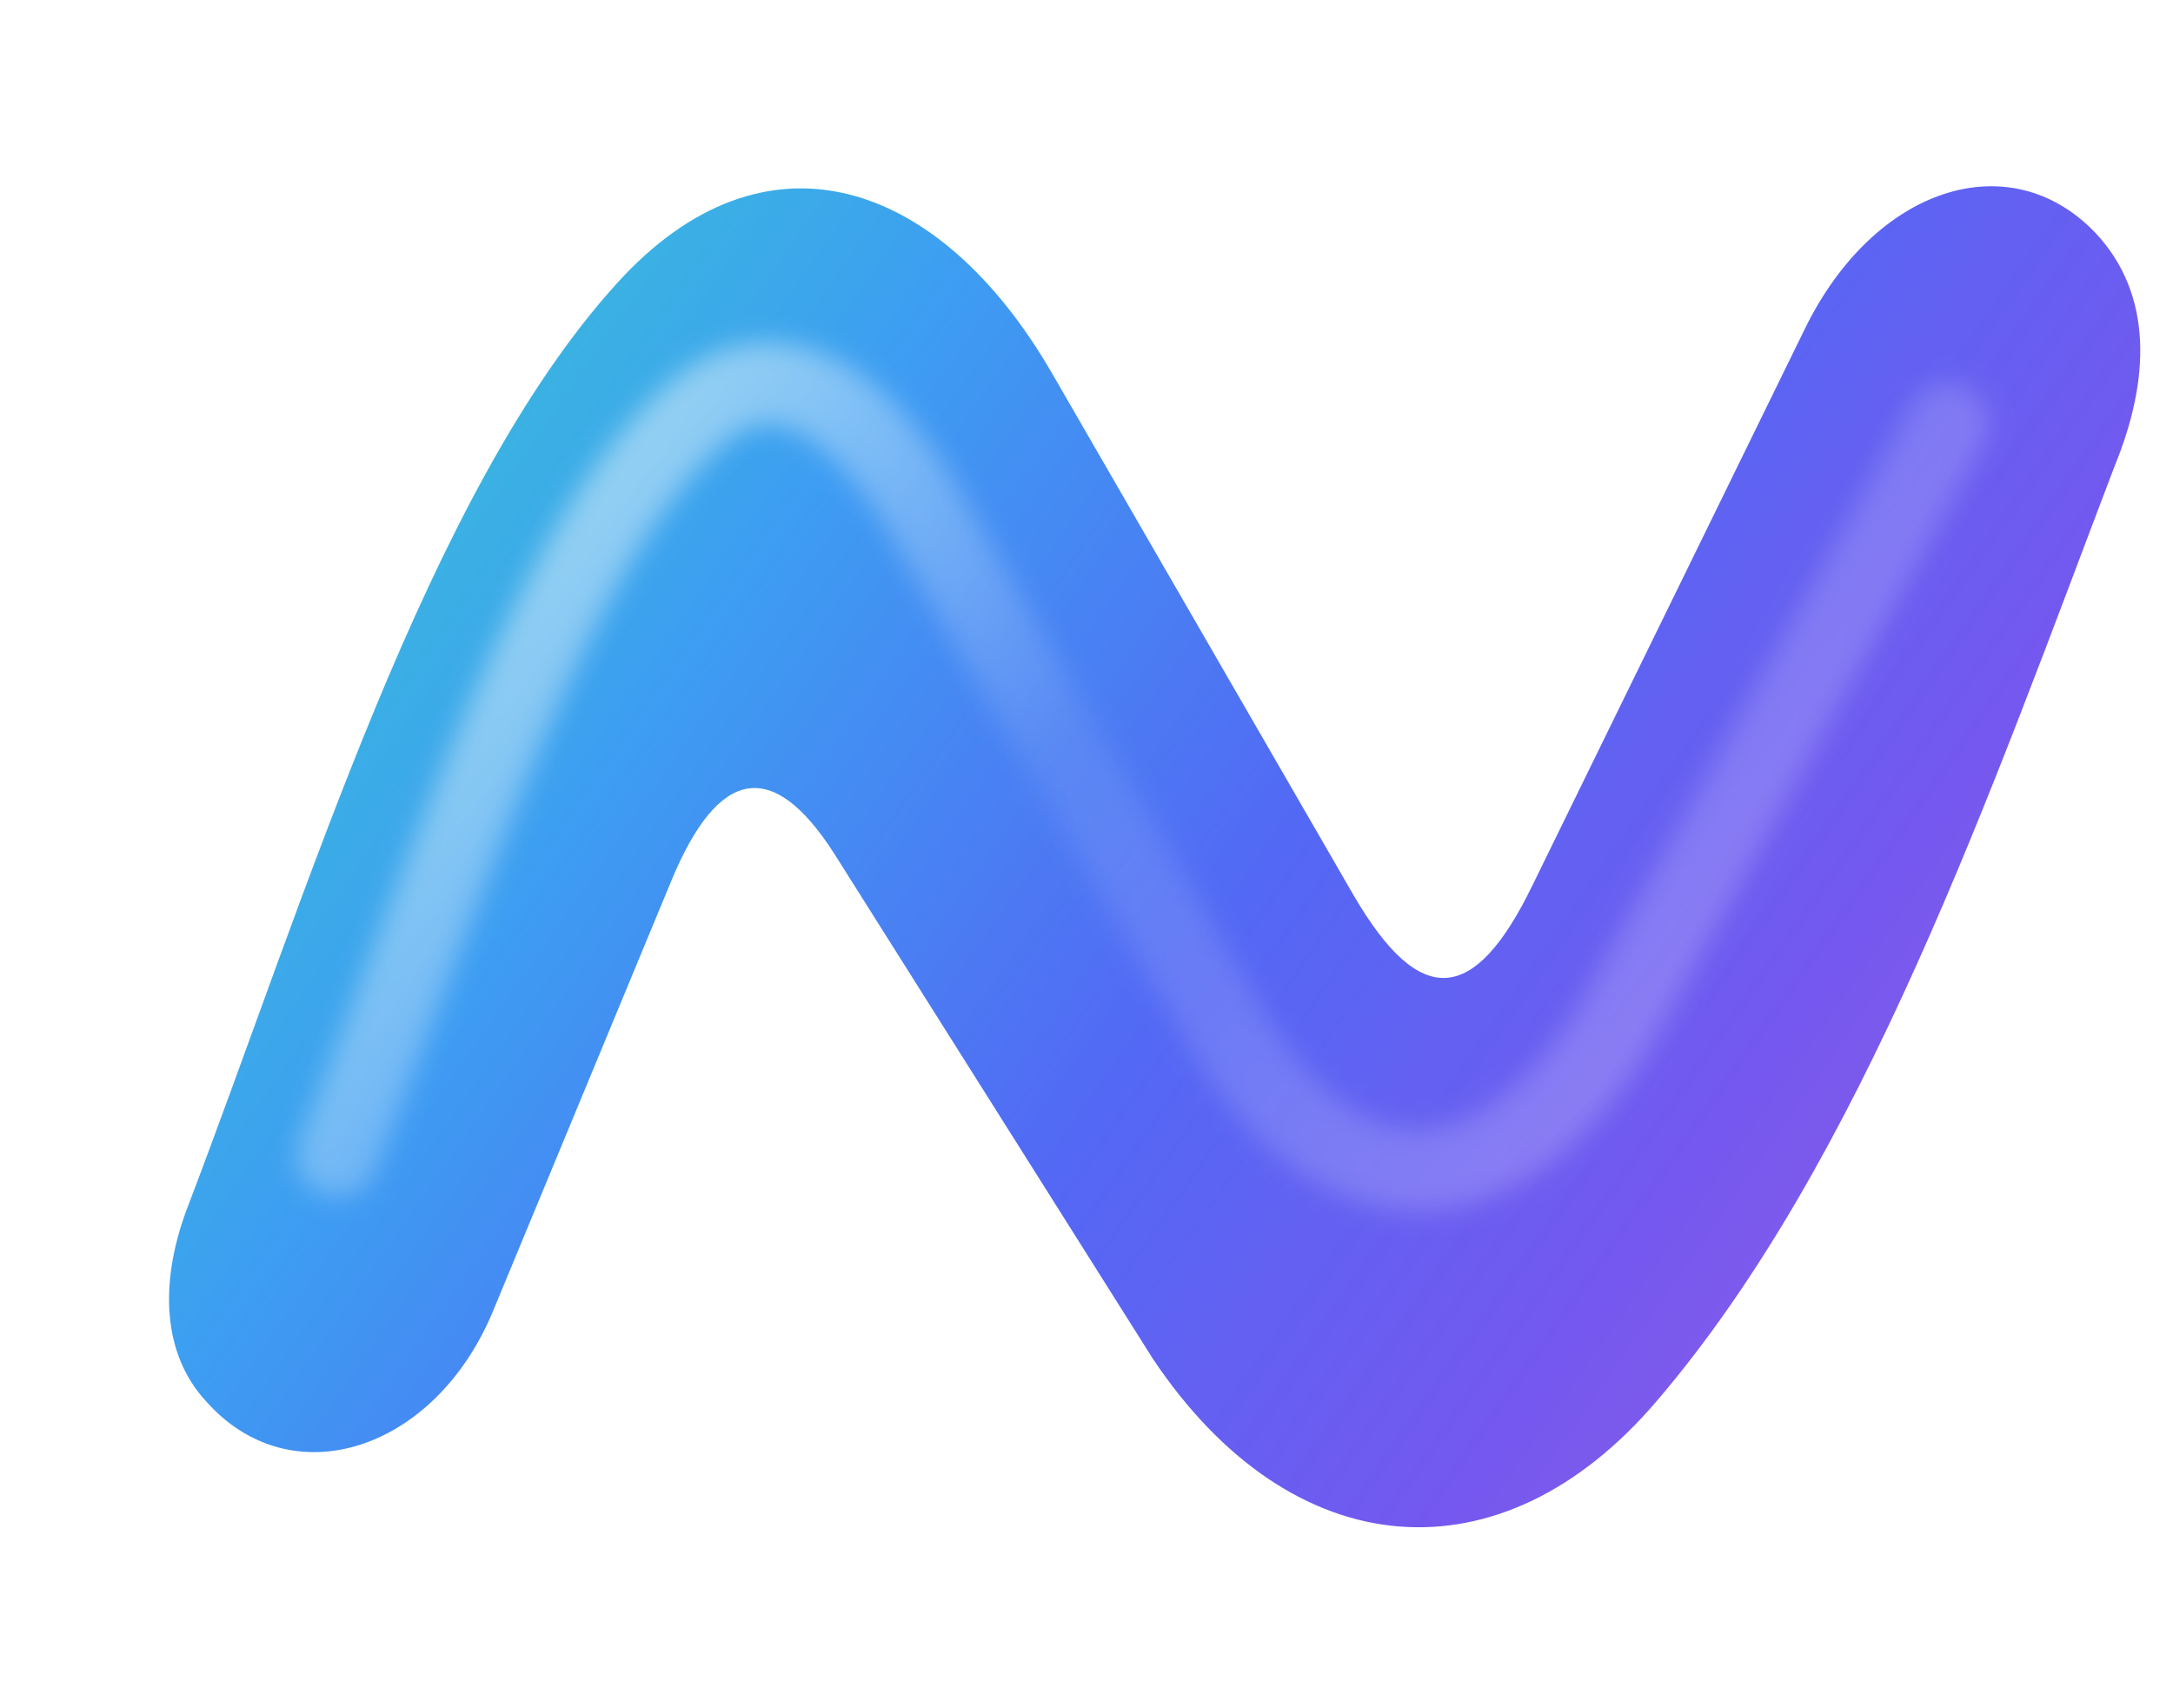
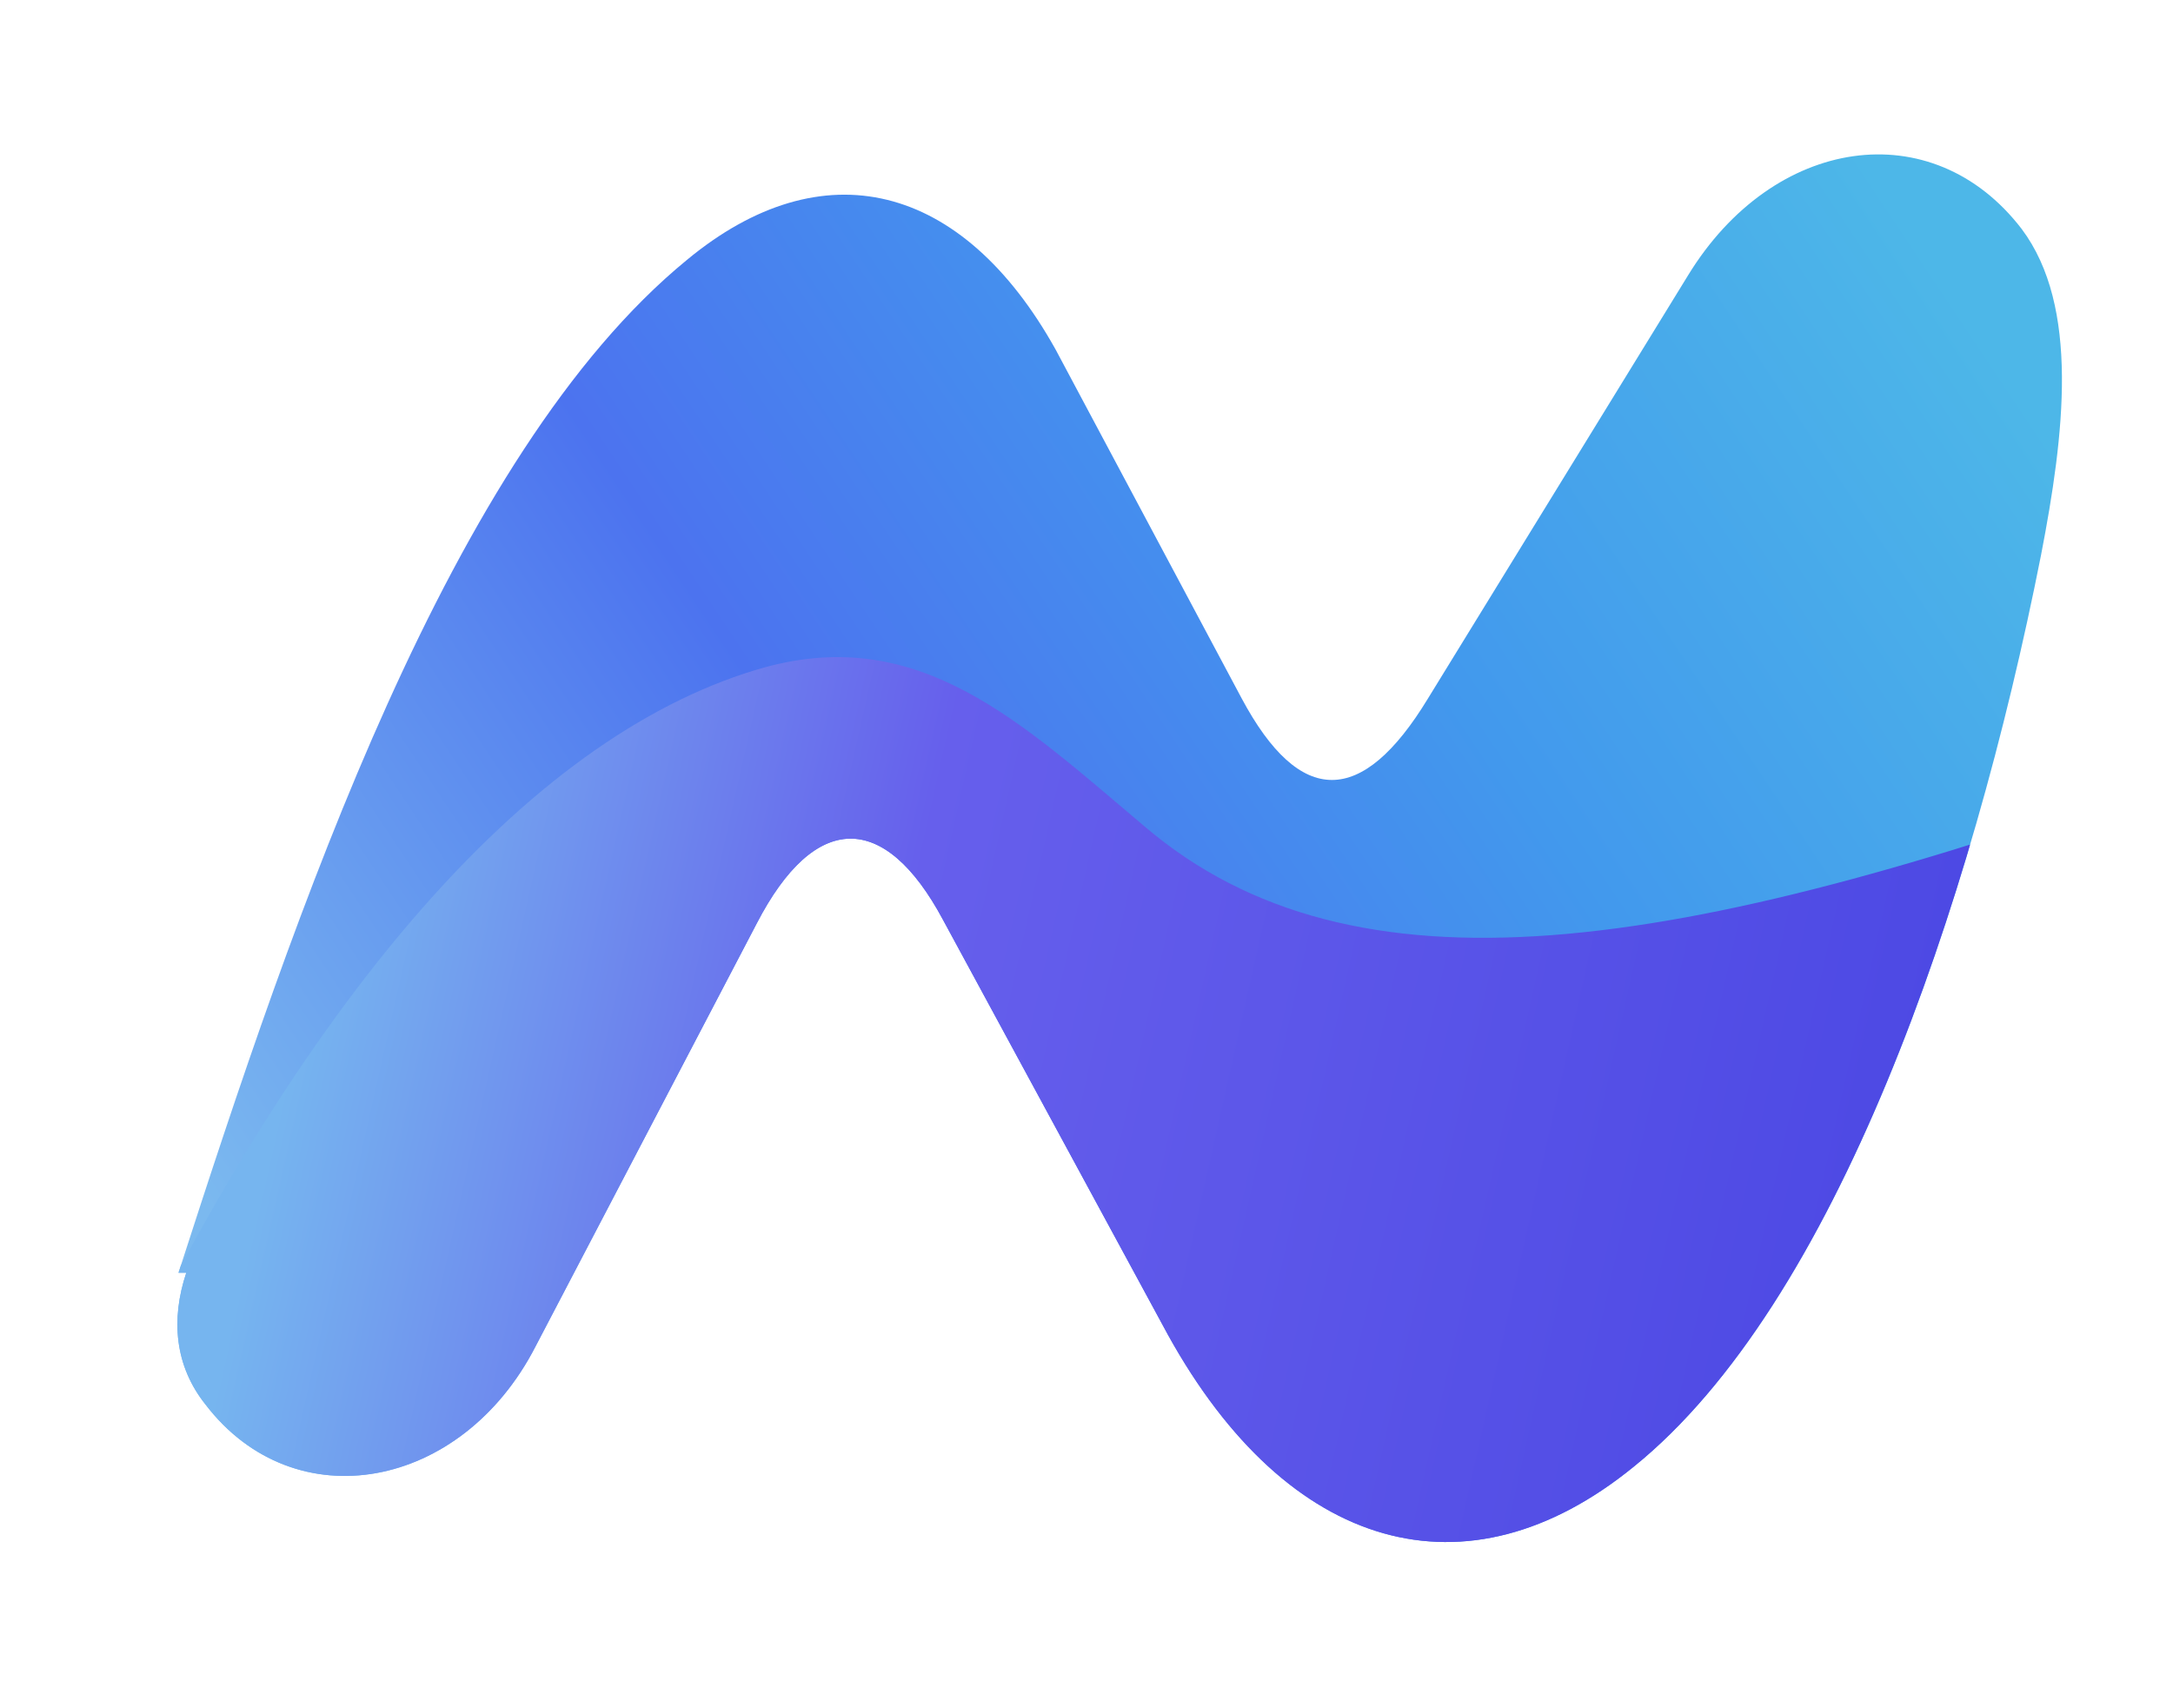
<svg xmlns="http://www.w3.org/2000/svg" viewBox="0 0 56 44" role="img" aria-labelledby="title">
  <defs>
-     <linearGradient id="ribbon" x1="7" y1="7" x2="50" y2="37" gradientUnits="userSpaceOnUse">
-       <stop stop-color="#38c6d4" />
-       <stop offset="0.28" stop-color="#3d9df2" />
-       <stop offset="0.57" stop-color="#5368f4" />
-       <stop offset="0.82" stop-color="#7458ef" />
-       <stop offset="1" stop-color="#8f5de8" />
+     <linearGradient id="upper-ribbon" x1="8" y1="35" x2="50" y2="7" gradientUnits="userSpaceOnUse">
+       <stop stop-color="#7bb9ef" />
+       <stop offset=".38" stop-color="#4c73ef" />
+       <stop offset=".68" stop-color="#4299ed" />
+       <stop offset="1" stop-color="#4db7e8" />
    </linearGradient>
-     <linearGradient id="shine" x1="13" y1="8" x2="43" y2="34" gradientUnits="userSpaceOnUse">
-       <stop stop-color="#ffffff" stop-opacity=".58" />
-       <stop offset=".46" stop-color="#ffffff" stop-opacity=".08" />
-       <stop offset="1" stop-color="#ffffff" stop-opacity=".24" />
+     <linearGradient id="fold-ribbon" x1="8" y1="25" x2="48" y2="34" gradientUnits="userSpaceOnUse">
+       <stop stop-color="#76b5ef" />
+       <stop offset=".36" stop-color="#665fec" />
+       <stop offset="1" stop-color="#4d49e4" />
    </linearGradient>
-     <filter id="soft" x="-20%" y="-20%" width="140%" height="140%">
-       <feGaussianBlur stdDeviation=".35" />
-     </filter>
+     <clipPath id="ribbon-clip">
+       <path d="M4.6 32.8C7.6 23.5 11.6 11.7 17.7 6.7c3.5-2.9 7.1-2 9.5 2.3l4.8 9c1.5 2.8 3.1 2.8 4.8 0l6.7-10.9c2.2-3.6 6.3-4.2 8.6-1.2 1.5 2 1.1 5.3.5 8.4-1.8 9.1-5.3 19.3-10.5 23.5-4.3 3.5-8.9 2.2-12-3.4l-5.8-10.7c-1.5-2.8-3.3-2.8-4.8.1l-5.7 10.9c-1.9 3.7-6.2 4.5-8.5 1.5-.8-1-.9-2.2-.5-3.4Z" />
+     </clipPath>
  </defs>
-   <path d="M4.8 31.2C7.9 23.1 11 12.7 15.9 7.3c3.8-4.2 8.3-2.7 11.2 2.3l7.8 13.5c1.7 2.9 3.1 2.8 4.6-.3l7-14.3c1.8-3.7 5.3-4.8 7.5-2.5 1.5 1.6 1.4 3.8.5 6-3.2 8.4-6.5 17.9-11.8 24.1-4 4.7-9.4 4.3-13-1.1L21.5 22c-1.6-2.5-3-2.2-4.2.7l-4.6 11.1c-1.5 3.6-5.2 4.8-7.4 2.3-1.1-1.2-1.2-3-.5-4.9Z" fill="url(#ribbon)" />
-   <path d="M8.7 29.8c3.2-8.2 5.6-15.9 9.2-19.1 2-1.8 4.2-.5 6 2.6l7.7 13.2c2.8 4.8 7 5 10.1-.2l8.5-15.4" fill="none" stroke="url(#shine)" stroke-width="2.1" stroke-linecap="round" filter="url(#soft)" />
+   <path d="M4.6 32.8C7.6 23.5 11.6 11.7 17.7 6.7c3.5-2.9 7.1-2 9.5 2.3l4.8 9c1.5 2.8 3.1 2.8 4.8 0l6.7-10.9c2.2-3.6 6.3-4.2 8.6-1.2 1.5 2 1.1 5.3.5 8.4-1.8 9.1-5.3 19.3-10.5 23.5-4.3 3.5-8.9 2.2-12-3.4l-5.8-10.7c-1.5-2.8-3.3-2.8-4.8.1l-5.7 10.9c-1.9 3.7-6.2 4.5-8.5 1.5-.8-1-.9-2.2-.5-3.4Z" fill="url(#upper-ribbon)" />
+   <path d="M2 38C7.8 25.2 14 18.8 19.7 17.2c4-1.1 6.6 1.4 9.8 4.1 5.4 4.6 13.7 3.3 26.5-1.3v28H2Z" fill="url(#fold-ribbon)" clip-path="url(#ribbon-clip)" />
</svg>
